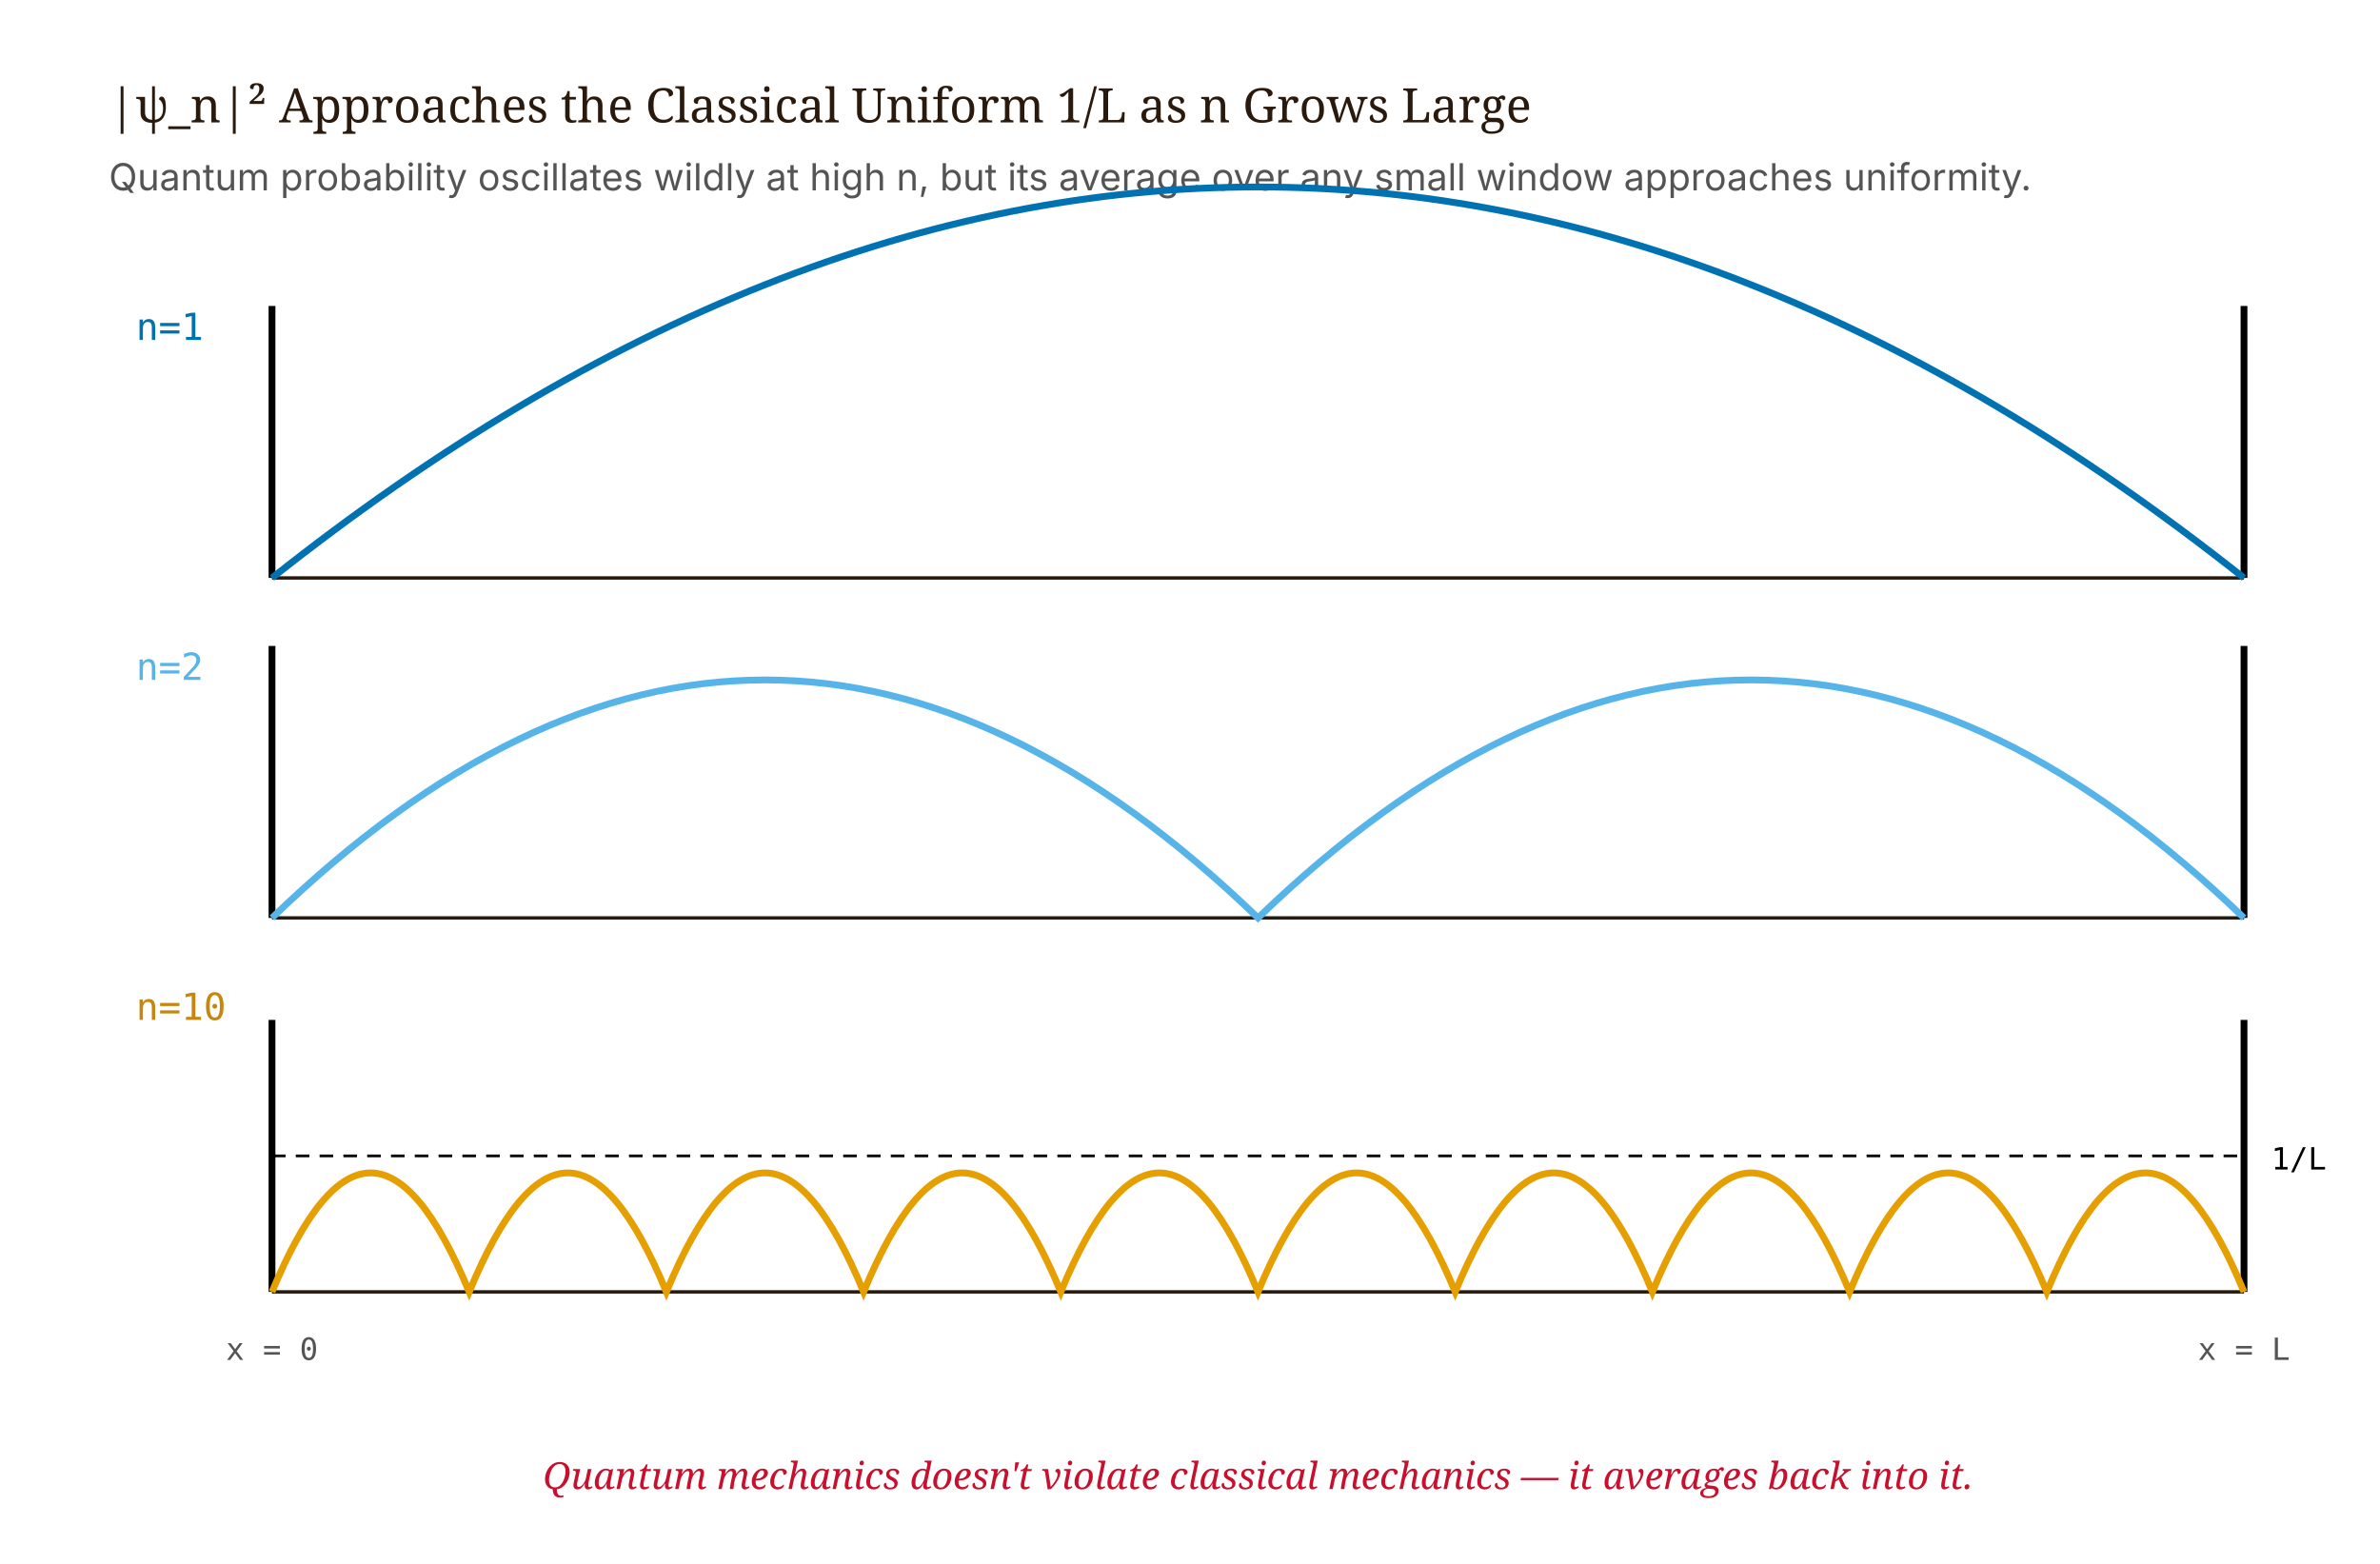
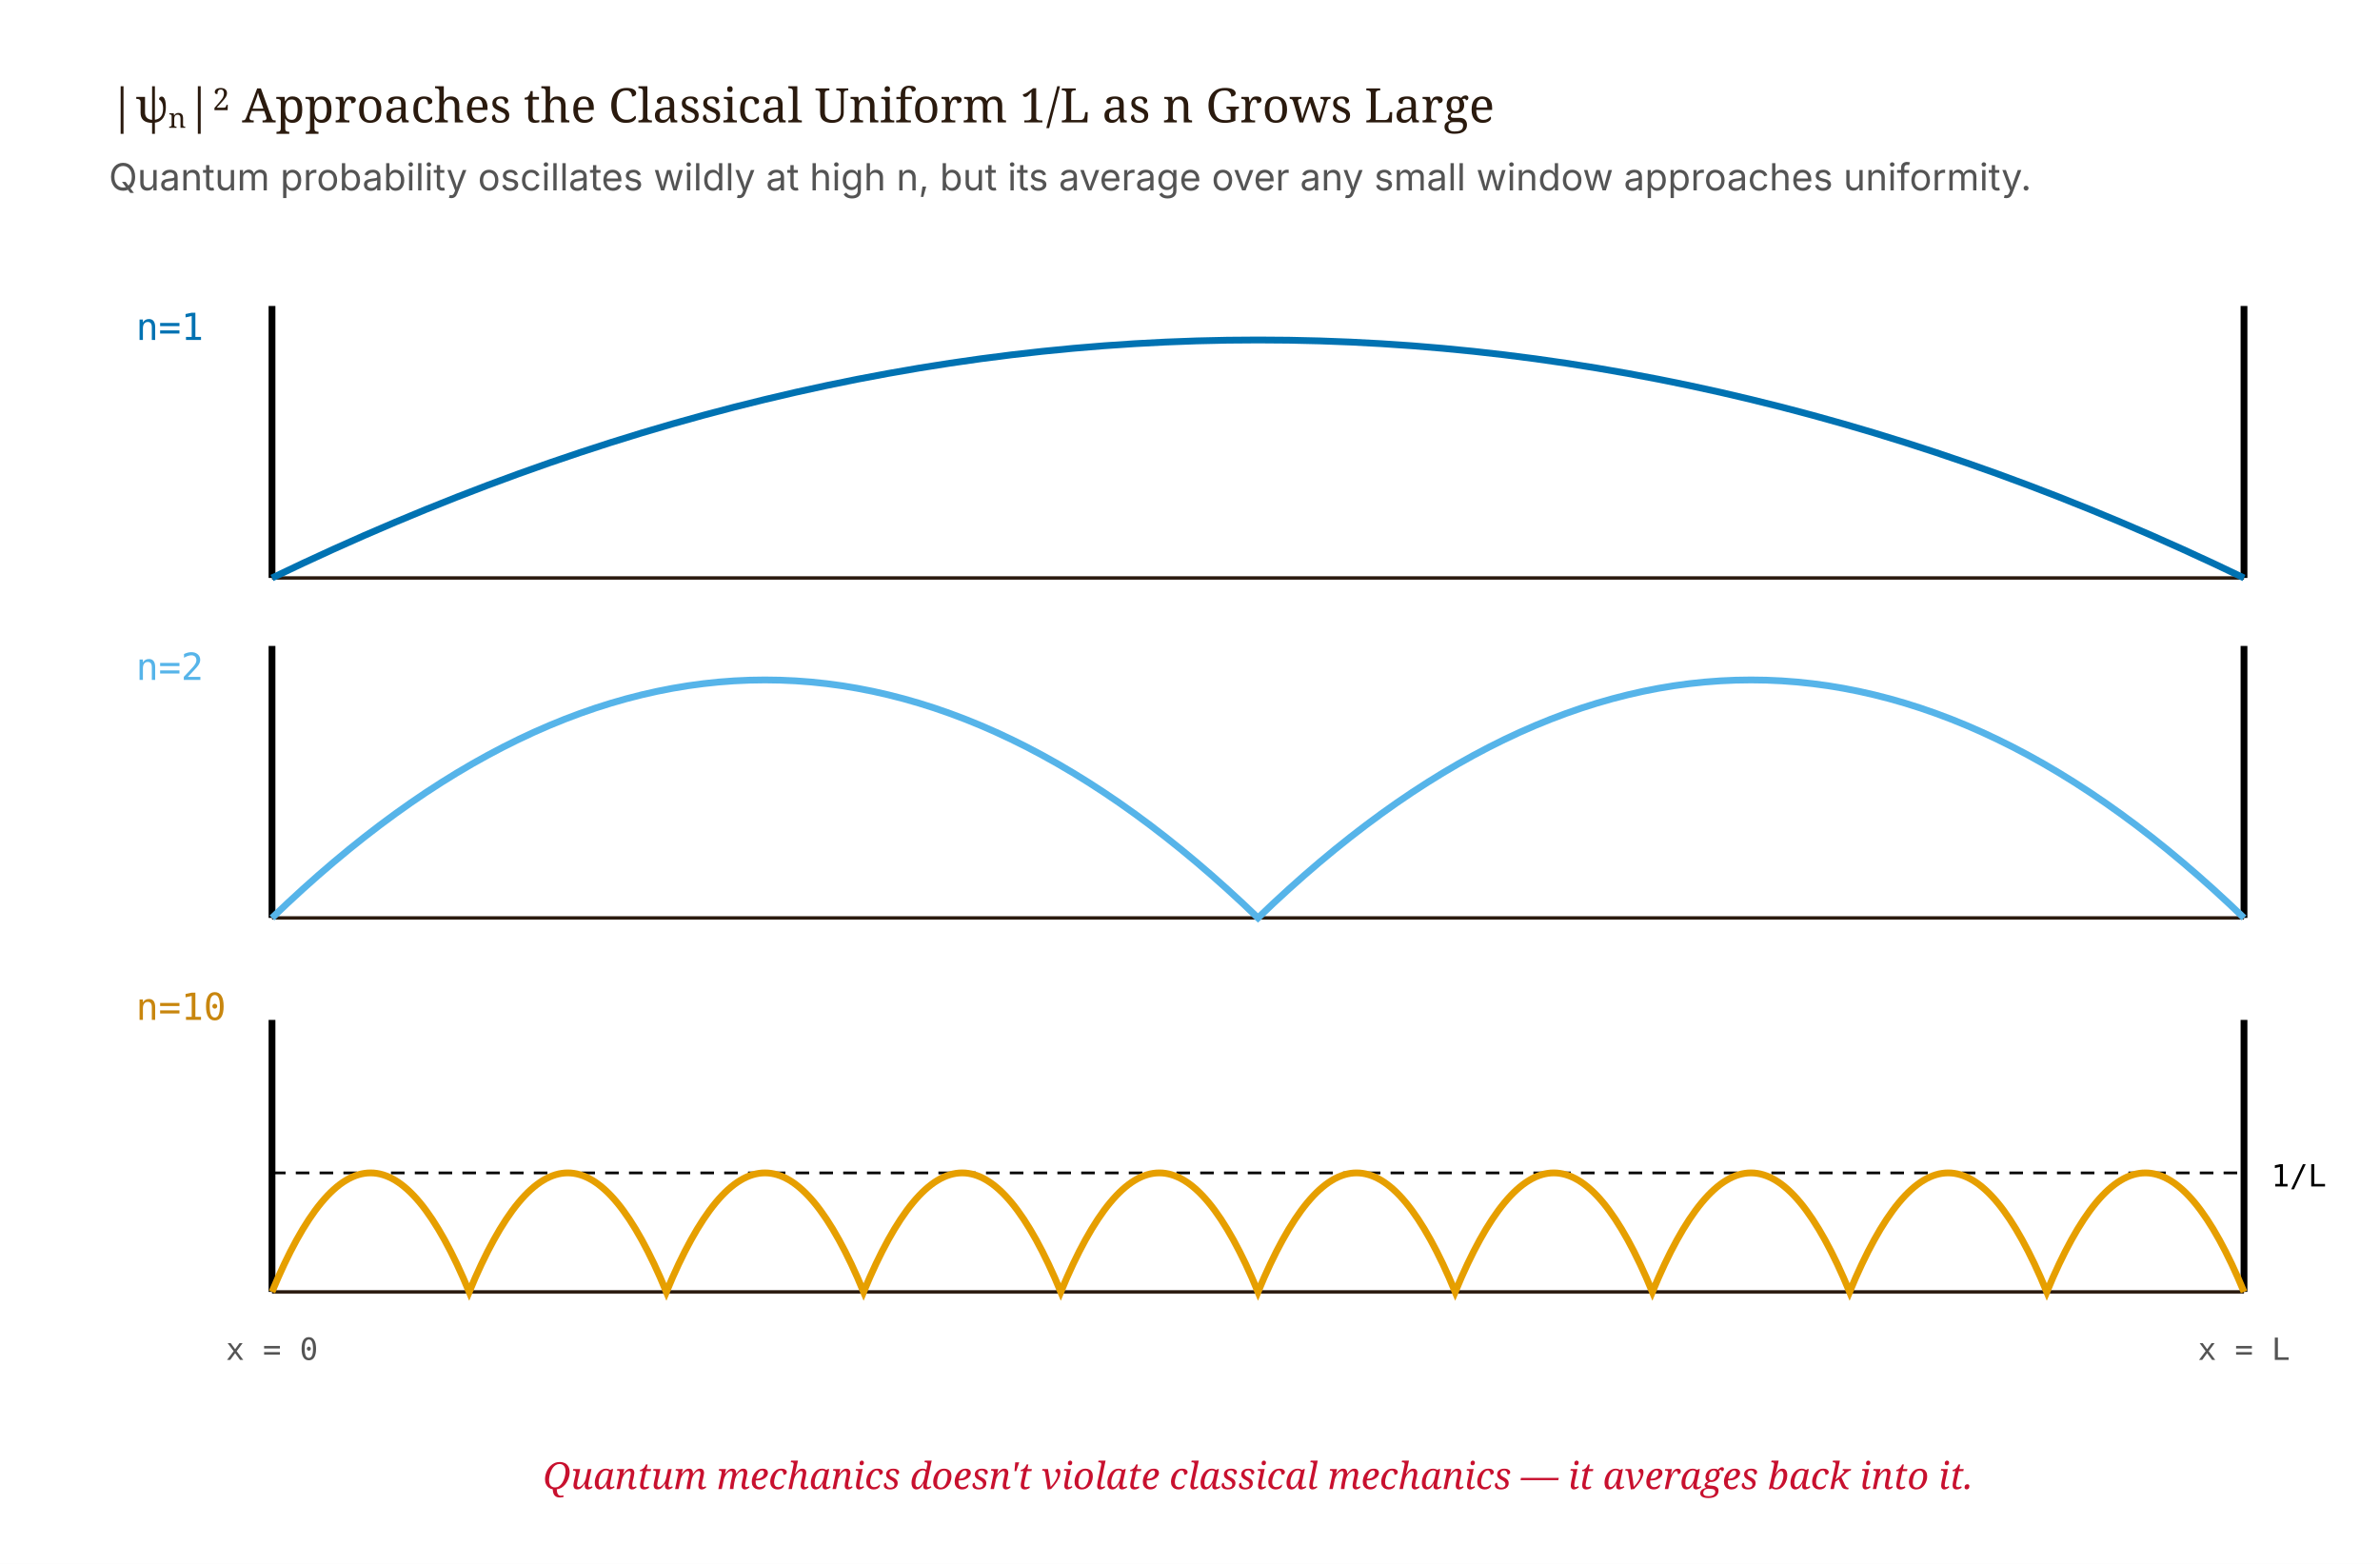
<svg xmlns="http://www.w3.org/2000/svg" viewBox="0 0 700 460" role="img" aria-labelledby="fig-title">
  <rect x="0" y="0" width="700" height="460" fill="#FFFFFF" />
-   <text x="32" y="36" font-family="'EB Garamond', Georgia, serif" font-size="14" fill="#2a1a0e">|ψ_n|² Approaches the Classical Uniform 1/L as n Grows Large</text>
+   <text x="32" y="36" font-family="'EB Garamond', Georgia, serif" font-size="14" fill="#2a1a0e">|ψ<tspan baseline-shift="sub" font-size="8">n</tspan>|<tspan baseline-shift="super" font-size="9">2</tspan> Approaches the Classical Uniform 1/L as n Grows Large</text>
  <text x="32" y="56" font-family="'Inter', sans-serif" font-size="11" fill="#545454">Quantum probability oscillates wildly at high n, but its average over any small window approaches uniformity.</text>
  <text x="40" y="100" font-family="'JetBrains Mono', monospace" font-size="11" fill="#0072B2">n=1</text>
  <line x1="80" y1="170" x2="660" y2="170" stroke="#2a1a0e" stroke-width="1" />
  <line x1="80" y1="90" x2="80" y2="170" stroke="#000000" stroke-width="2" />
  <line x1="660" y1="90" x2="660" y2="170" stroke="#000000" stroke-width="2" />
-   <path d="M 80 170 Q 370 -60 660 170" stroke="#0072B2" stroke-width="2" fill="none" />
+   <path d="M 80 170 Q 370 30 660 170" stroke="#0072B2" stroke-width="2" fill="none" />
  <text x="40" y="200" font-family="'JetBrains Mono', monospace" font-size="11" fill="#56B4E9">n=2</text>
  <line x1="80" y1="270" x2="660" y2="270" stroke="#2a1a0e" stroke-width="1" />
  <line x1="80" y1="190" x2="80" y2="270" stroke="#000000" stroke-width="2" />
  <line x1="660" y1="190" x2="660" y2="270" stroke="#000000" stroke-width="2" />
  <path d="M 80 270 Q 225 130 370 270 Q 515 130 660 270" stroke="#56B4E9" stroke-width="2" fill="none" />
  <text x="40" y="300" font-family="'JetBrains Mono', monospace" font-size="11" fill="#C8860E">n=10</text>
  <line x1="80" y1="380" x2="660" y2="380" stroke="#2a1a0e" stroke-width="1" />
  <line x1="80" y1="300" x2="80" y2="380" stroke="#000000" stroke-width="2" />
  <line x1="660" y1="300" x2="660" y2="380" stroke="#000000" stroke-width="2" />
-   <line x1="80" y1="340" x2="660" y2="340" stroke="#000000" stroke-width="0.8" stroke-dasharray="4 3" />
-   <text x="668" y="344" font-family="'JetBrains Mono', monospace" font-size="9" fill="#000000">1/L</text>
+   <line x1="80" y1="345" x2="660" y2="345" stroke="#000000" stroke-width="0.8" stroke-dasharray="4 3" />
+   <text x="668" y="349" font-family="'JetBrains Mono', monospace" font-size="9" fill="#000000">1/L</text>
  <path d="M 80 380 Q 109 310 138 380 Q 167 310 196 380 Q 225 310 254 380 Q 283 310 312 380 Q 341 310 370 380 Q 399 310 428 380 Q 457 310 486 380 Q 515 310 544 380 Q 573 310 602 380 Q 631 310 660 380" stroke="#E69F00" stroke-width="2" fill="none" />
  <text x="80" y="400" text-anchor="middle" font-family="'JetBrains Mono', monospace" font-size="9" fill="#545454">x = 0</text>
  <text x="660" y="400" text-anchor="middle" font-family="'JetBrains Mono', monospace" font-size="9" fill="#545454">x = L</text>
  <text x="370" y="438" text-anchor="middle" font-family="'EB Garamond', Georgia, serif" font-size="11" fill="#C8102E" font-style="italic">Quantum mechanics doesn't violate classical mechanics — it averages back into it.</text>
</svg>
